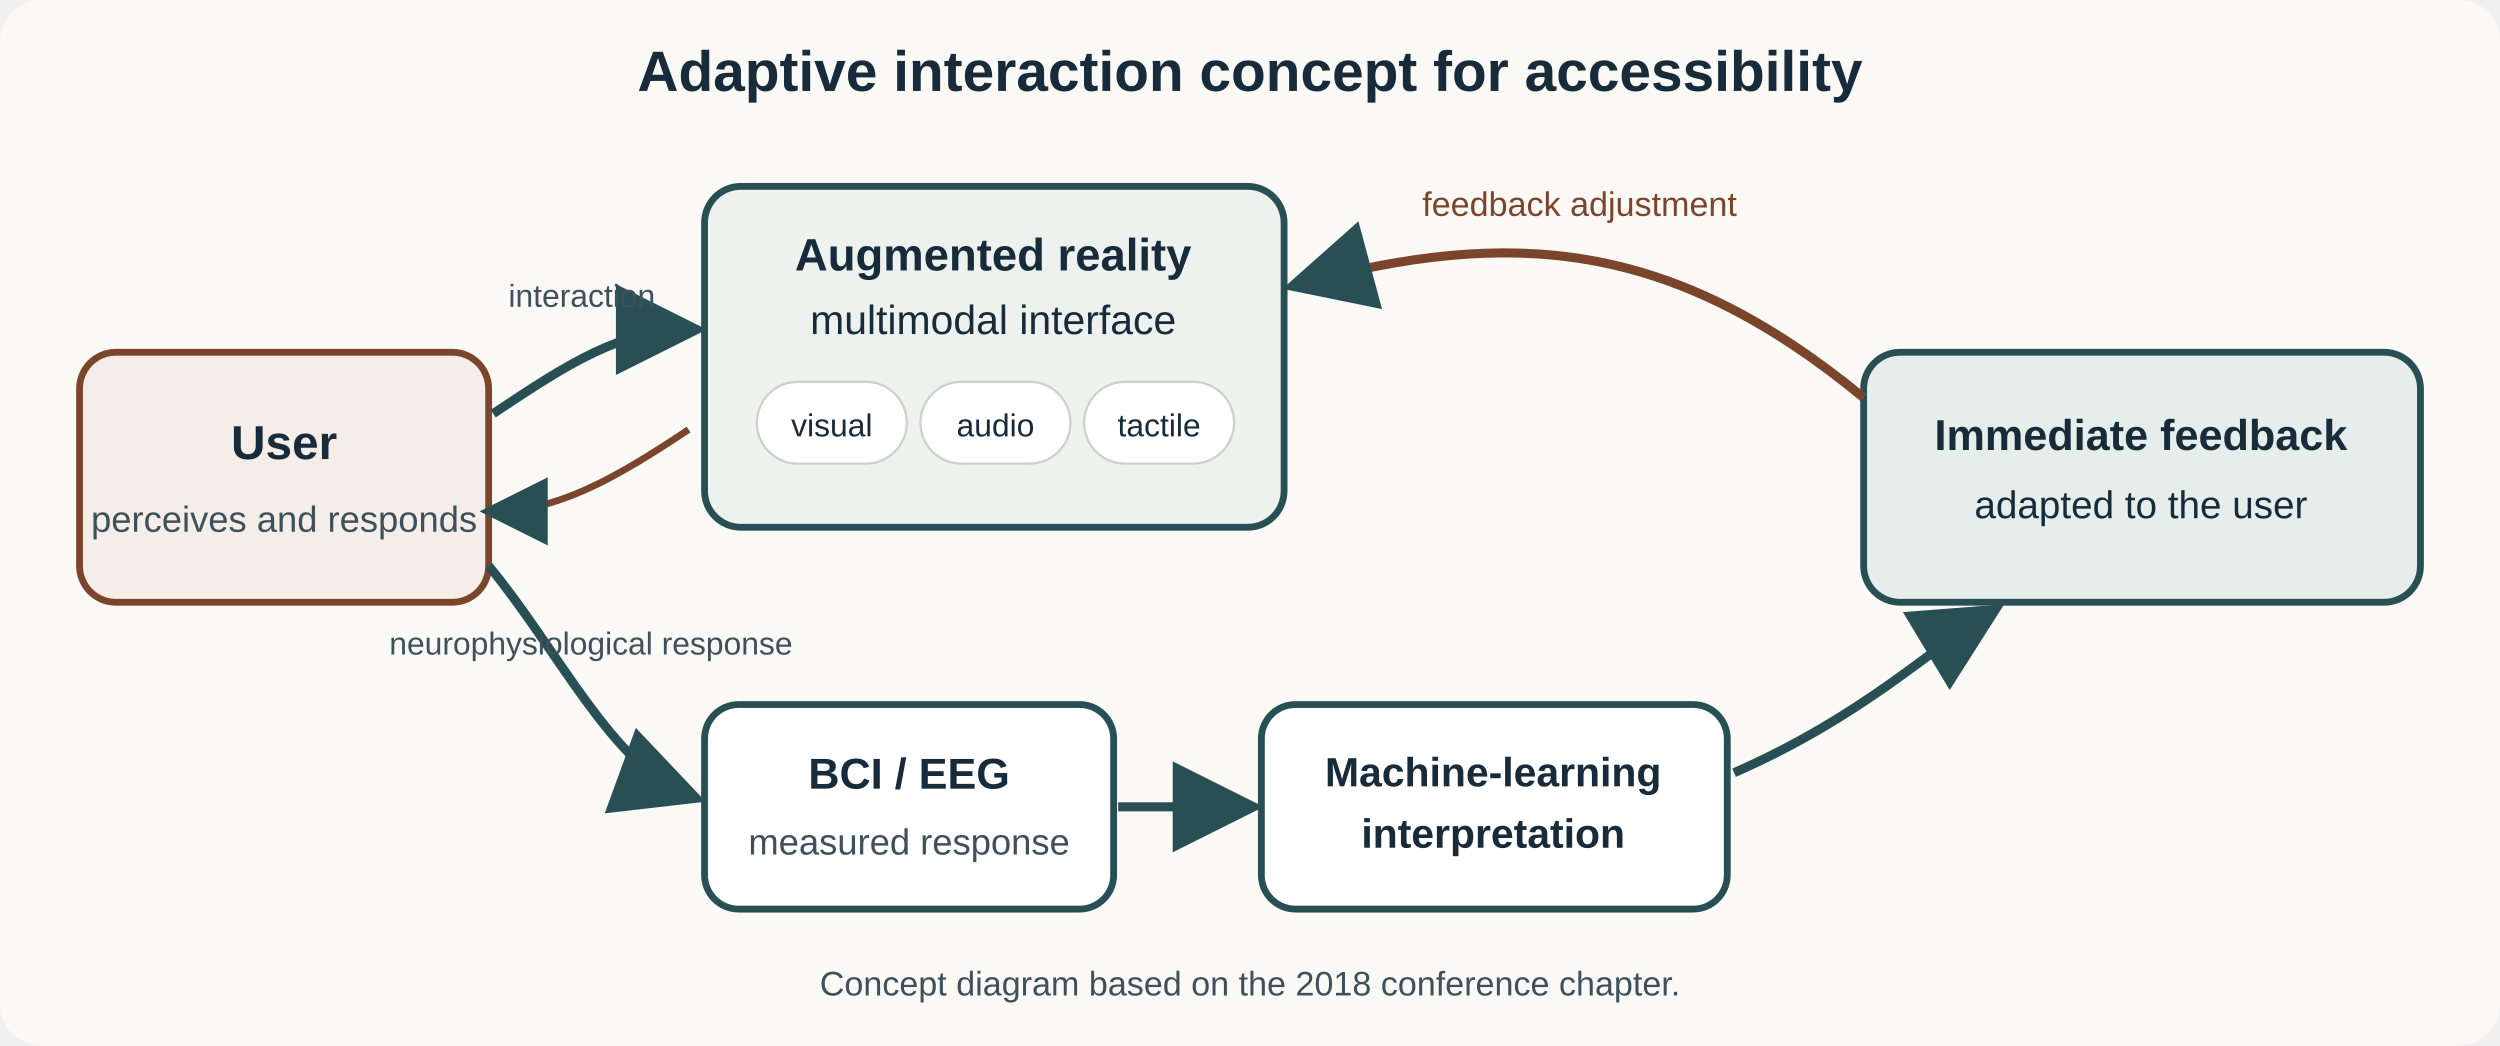
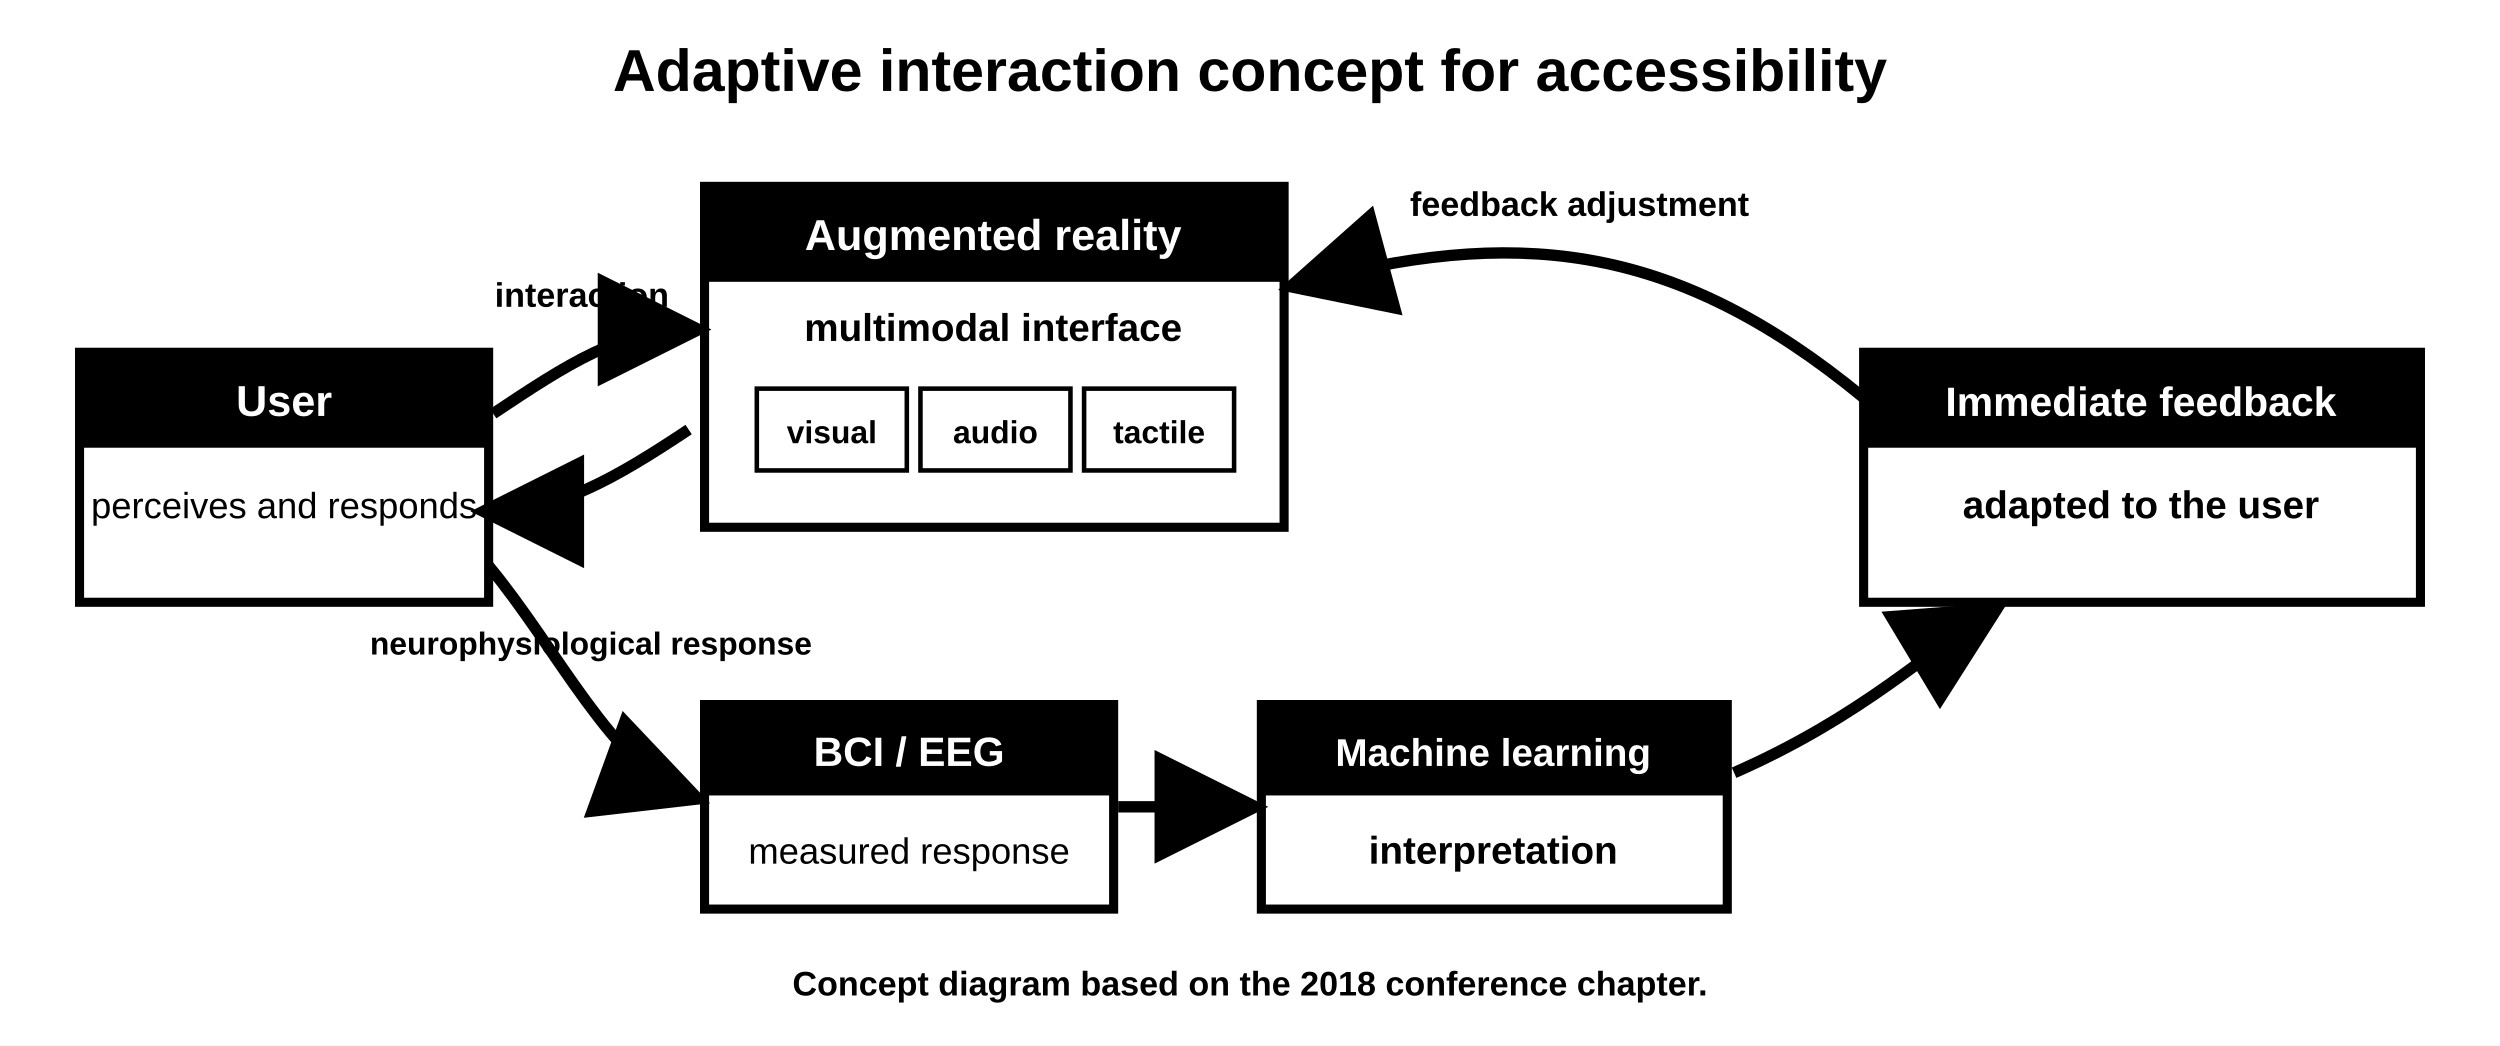
<svg xmlns="http://www.w3.org/2000/svg" viewBox="0 0 1100 460" role="img" aria-labelledby="title desc">
  <defs>
    <marker id="arrow" markerWidth="10" markerHeight="10" refX="8" refY="5" orient="auto">
-       <path d="M0,0 L10,5 L0,10 z" fill="#284f54" />
+       <path d="M0,0 L10,5 L0,10 z" fill="#000000" />
    </marker>
  </defs>
-   <rect width="1100" height="460" rx="18" fill="#faf9f6" />
-   <text x="550" y="40" text-anchor="middle" font-family="Arial,sans-serif" font-size="25" font-weight="700" fill="#172b3a">Adaptive interaction concept for accessibility</text>
+   <rect width="1100" height="460" fill="#ffffff" />
+   <text x="550" y="40" text-anchor="middle" font-family="Arial,sans-serif" font-size="26" font-weight="700" fill="#000000">Adaptive interaction concept for accessibility</text>
  <g font-family="Arial,sans-serif" text-anchor="middle">
-     <rect x="35" y="155" width="180" height="110" rx="16" fill="#f5eee8" stroke="#7b452c" stroke-width="3" />
-     <text x="125" y="202" font-size="21" font-weight="700" fill="#172b3a">User</text>
-     <text x="125" y="234" font-size="16" fill="#3e505b">perceives and responds</text>
-     <rect x="310" y="82" width="255" height="150" rx="16" fill="#eef2ef" stroke="#284f54" stroke-width="3" />
-     <text x="437" y="119" font-size="20" font-weight="700" fill="#172b3a">Augmented reality</text>
-     <text x="437" y="147" font-size="18" fill="#172b3a">multimodal interface</text>
-     <rect x="333" y="168" width="66" height="36" rx="18" fill="#fff" stroke="#cbd1cc" />
-     <text x="366" y="192" font-size="14" fill="#172b3a">visual</text>
-     <rect x="405" y="168" width="66" height="36" rx="18" fill="#fff" stroke="#cbd1cc" />
-     <text x="438" y="192" font-size="14" fill="#172b3a">audio</text>
-     <rect x="477" y="168" width="66" height="36" rx="18" fill="#fff" stroke="#cbd1cc" />
-     <text x="510" y="192" font-size="14" fill="#172b3a">tactile</text>
-     <rect x="310" y="310" width="180" height="90" rx="15" fill="#fff" stroke="#284f54" stroke-width="3" />
-     <text x="400" y="347" font-size="19" font-weight="700" fill="#172b3a">BCI / EEG</text>
-     <text x="400" y="376" font-size="16" fill="#3e505b">measured response</text>
-     <rect x="555" y="310" width="205" height="90" rx="15" fill="#fff" stroke="#284f54" stroke-width="3" />
-     <text x="657" y="346" font-size="18" font-weight="700" fill="#172b3a">Machine-learning</text>
-     <text x="657" y="373" font-size="18" font-weight="700" fill="#172b3a">interpretation</text>
-     <rect x="820" y="155" width="245" height="110" rx="16" fill="#e5eeeb" stroke="#284f54" stroke-width="3" />
-     <text x="942" y="198" font-size="19" font-weight="700" fill="#172b3a">Immediate feedback</text>
-     <text x="942" y="228" font-size="17" fill="#172b3a">adapted to the user</text>
+     <rect x="35" y="155" width="180" height="110" fill="#ffffff" stroke="#000000" stroke-width="4" />
+     <rect x="35" y="155" width="180" height="42" fill="#000000" />
+     <text x="125" y="183" font-size="19" font-weight="700" fill="#ffffff">User</text>
+     <text x="125" y="228" font-size="16" fill="#000000">perceives and responds</text>
+     <rect x="310" y="82" width="255" height="150" fill="#ffffff" stroke="#000000" stroke-width="4" />
+     <rect x="310" y="82" width="255" height="42" fill="#000000" />
+     <text x="437" y="110" font-size="19" font-weight="700" fill="#ffffff">Augmented reality</text>
+     <text x="437" y="150" font-size="17" font-weight="700" fill="#000000">multimodal interface</text>
+     <rect x="333" y="171" width="66" height="36" fill="#ffffff" stroke="#000000" stroke-width="2" />
+     <text x="366" y="195" font-size="14" font-weight="700" fill="#000000">visual</text>
+     <rect x="405" y="171" width="66" height="36" fill="#ffffff" stroke="#000000" stroke-width="2" />
+     <text x="438" y="195" font-size="14" font-weight="700" fill="#000000">audio</text>
+     <rect x="477" y="171" width="66" height="36" fill="#ffffff" stroke="#000000" stroke-width="2" />
+     <text x="510" y="195" font-size="14" font-weight="700" fill="#000000">tactile</text>
+     <rect x="310" y="310" width="180" height="90" fill="#ffffff" stroke="#000000" stroke-width="4" />
+     <rect x="310" y="310" width="180" height="40" fill="#000000" />
+     <text x="400" y="337" font-size="18" font-weight="700" fill="#ffffff">BCI / EEG</text>
+     <text x="400" y="380" font-size="16" fill="#000000">measured response</text>
+     <rect x="555" y="310" width="205" height="90" fill="#ffffff" stroke="#000000" stroke-width="4" />
+     <rect x="555" y="310" width="205" height="40" fill="#000000" />
+     <text x="657" y="337" font-size="17" font-weight="700" fill="#ffffff">Machine learning</text>
+     <text x="657" y="380" font-size="17" font-weight="700" fill="#000000">interpretation</text>
+     <rect x="820" y="155" width="245" height="110" fill="#ffffff" stroke="#000000" stroke-width="4" />
+     <rect x="820" y="155" width="245" height="42" fill="#000000" />
+     <text x="942" y="183" font-size="18" font-weight="700" fill="#ffffff">Immediate feedback</text>
+     <text x="942" y="228" font-size="17" font-weight="700" fill="#000000">adapted to the user</text>
  </g>
-   <path d="M217 182 C250 160 273 145 303 145" fill="none" stroke="#284f54" stroke-width="4" marker-end="url(#arrow)" />
-   <path d="M303 189 C270 211 245 225 217 225" fill="none" stroke="#7b452c" stroke-width="3" marker-end="url(#arrow)" />
-   <path d="M215 249 C245 285 270 338 303 350" fill="none" stroke="#284f54" stroke-width="4" marker-end="url(#arrow)" />
-   <path d="M492 355 H548" fill="none" stroke="#284f54" stroke-width="4" marker-end="url(#arrow)" />
-   <path d="M763 340 C820 315 850 285 875 270" fill="none" stroke="#284f54" stroke-width="4" marker-end="url(#arrow)" />
-   <path d="M820 175 C735 105 665 100 572 125" fill="none" stroke="#7b452c" stroke-width="4" marker-end="url(#arrow)" />
-   <text x="256" y="135" text-anchor="middle" font-family="Arial,sans-serif" font-size="14" fill="#3e505b">interaction</text>
-   <text x="260" y="288" text-anchor="middle" font-family="Arial,sans-serif" font-size="14" fill="#3e505b">neurophysiological response</text>
-   <text x="695" y="95" text-anchor="middle" font-family="Arial,sans-serif" font-size="15" fill="#7b452c">feedback adjustment</text>
-   <text x="550" y="438" text-anchor="middle" font-family="Arial,sans-serif" font-size="15" fill="#3e505b">Concept diagram based on the 2018 conference chapter.</text>
+   <path d="M217 182 C250 160 273 145 303 145" fill="none" stroke="#000000" stroke-width="5" marker-end="url(#arrow)" />
+   <path d="M303 189 C270 211 245 225 217 225" fill="none" stroke="#000000" stroke-width="5" marker-end="url(#arrow)" />
+   <path d="M215 249 C245 285 270 338 303 350" fill="none" stroke="#000000" stroke-width="5" marker-end="url(#arrow)" />
+   <path d="M492 355 H548" fill="none" stroke="#000000" stroke-width="5" marker-end="url(#arrow)" />
+   <path d="M763 340 C820 315 850 285 875 270" fill="none" stroke="#000000" stroke-width="5" marker-end="url(#arrow)" />
+   <path d="M820 175 C735 105 665 100 572 125" fill="none" stroke="#000000" stroke-width="5" marker-end="url(#arrow)" />
+   <text x="256" y="135" text-anchor="middle" font-family="Arial,sans-serif" font-size="15" font-weight="700" fill="#000000">interaction</text>
+   <text x="260" y="288" text-anchor="middle" font-family="Arial,sans-serif" font-size="14" font-weight="700" fill="#000000">neurophysiological response</text>
+   <text x="695" y="95" text-anchor="middle" font-family="Arial,sans-serif" font-size="15" font-weight="700" fill="#000000">feedback adjustment</text>
+   <text x="550" y="438" text-anchor="middle" font-family="Arial,sans-serif" font-size="15" font-weight="700" fill="#000000">Concept diagram based on the 2018 conference chapter.</text>
</svg>
